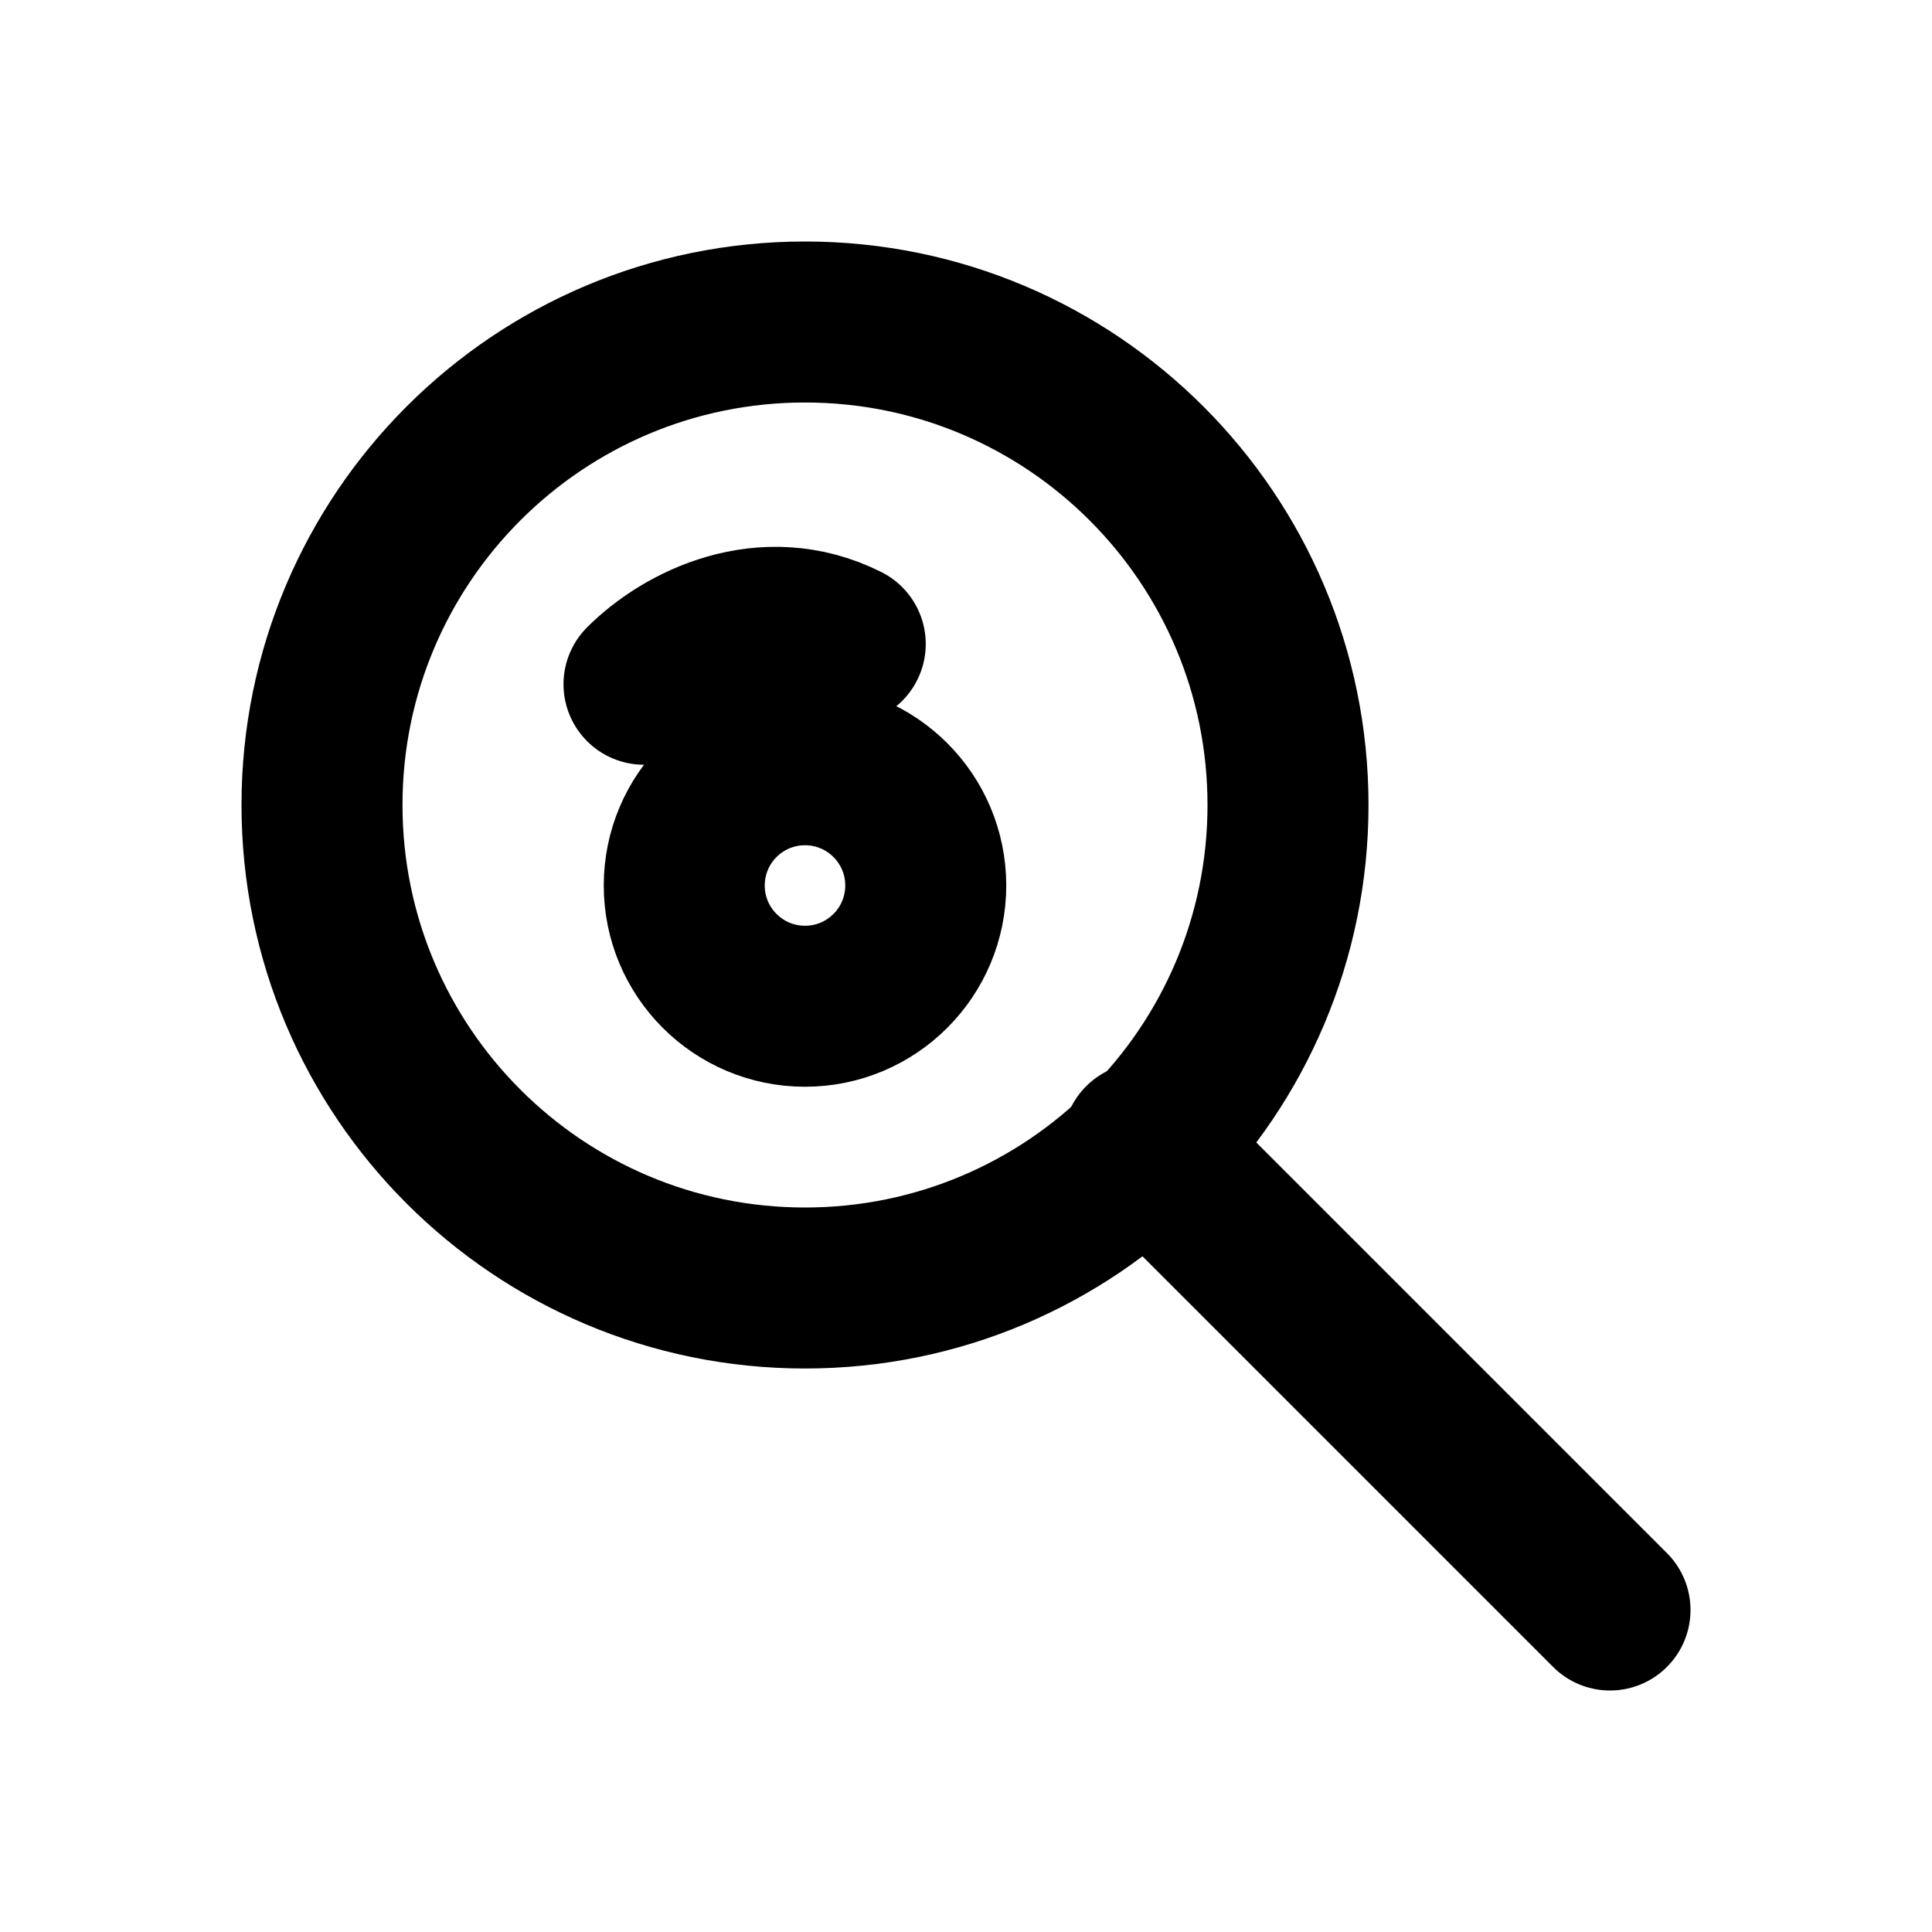
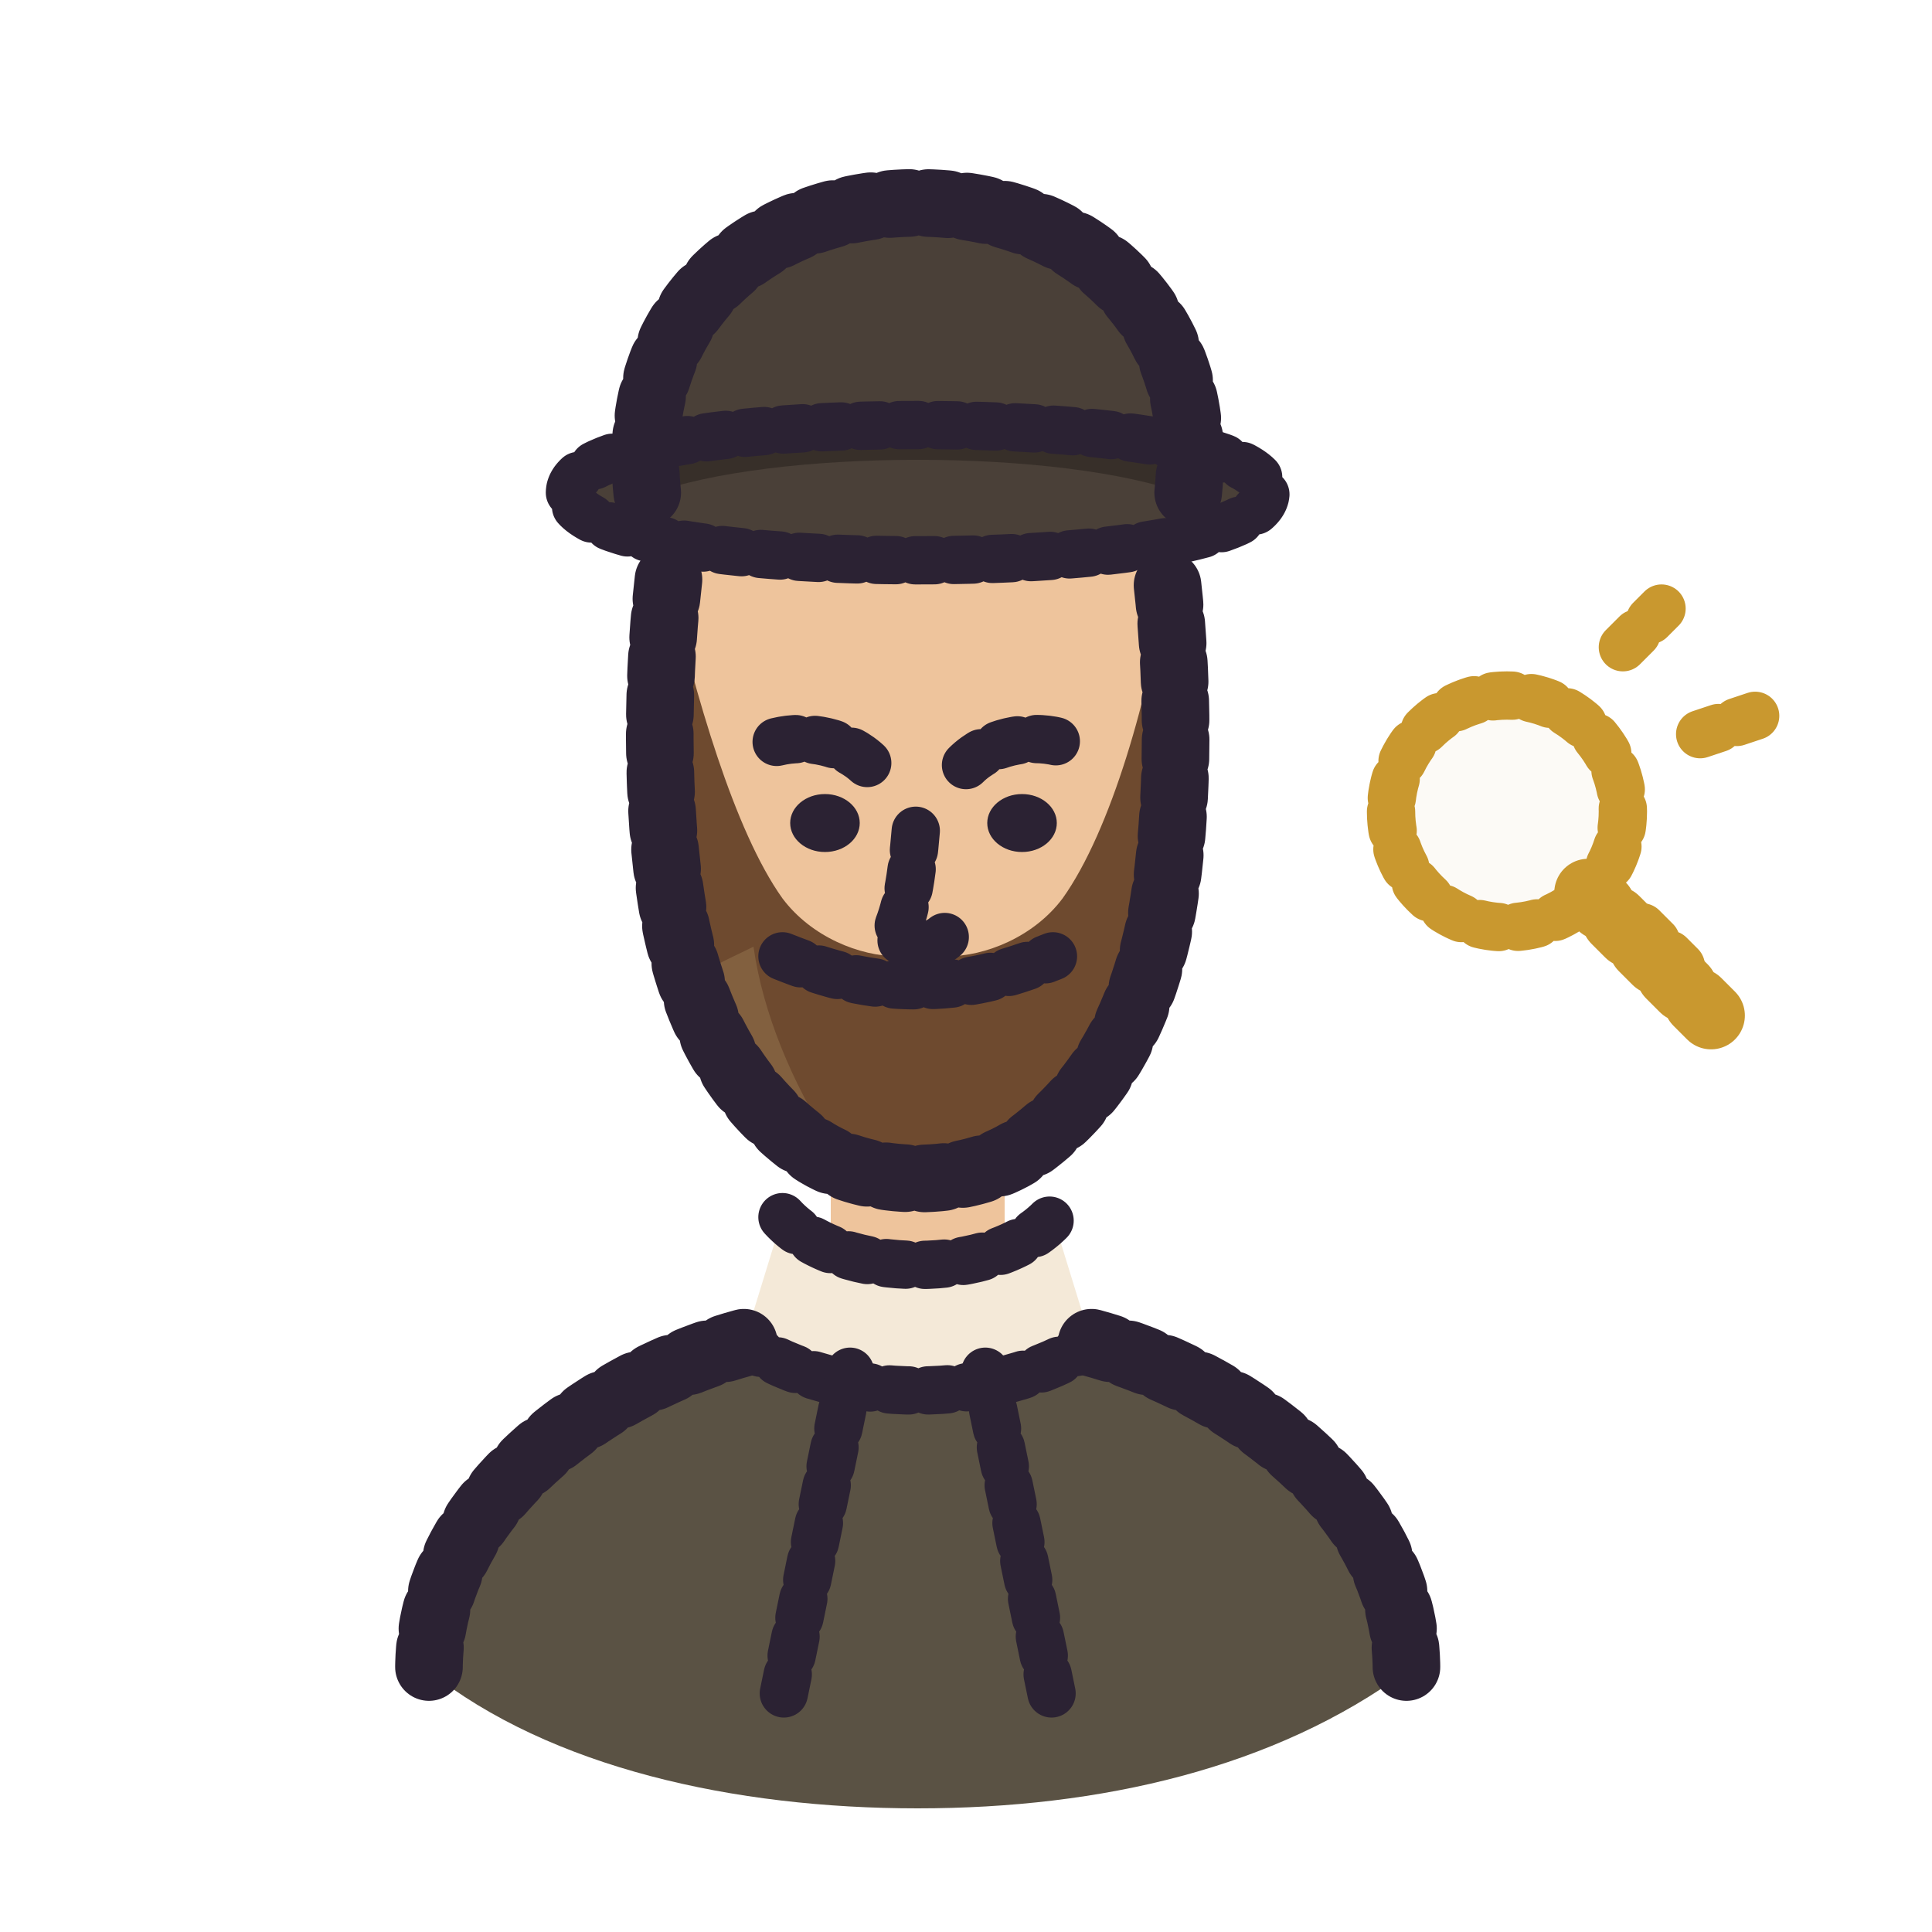
- <svg xmlns="http://www.w3.org/2000/svg" viewBox="0 0 24 24" fill="none" stroke="currentColor" stroke-width="2" stroke-linecap="round" stroke-linejoin="round">
-   <circle cx="10" cy="10" r="6" />
-   <line x1="14.2" y1="14.2" x2="20" y2="20" />
-   <path d="M8 8.5c0.5-0.5 1.5-1 2.5-0.5" />
-   <circle cx="10" cy="11" r="1.5" />
+ <svg xmlns="http://www.w3.org/2000/svg" viewBox="0 0 100 100" aria-hidden="true" stroke-linecap="round" stroke-linejoin="round">
+   <path d="M38.5 69.5C33 71 27.5 74.5 24.5 79C22.6 82 22.2 84.5 22.2 86.5C28.5 91.5 38 93.6 47.5 93.6C57 93.6 66 91.5 72.8 86.5C72.8 84.5 72.4 82 70.5 79C67.5 74.5 62 71 56.5 69.5C51.5 72.8 43.5 72.8 38.5 69.5Z" fill="#5a5244">
+     <animate attributeName="opacity" values="0;0;1" keyTimes="0;0.674;1" dur="0.86s" begin="0s" fill="freeze" />
+   </path>
+   <path d="M43 54.5L43 64C45.5 66 49.5 66 52 64L52 54.5C49.5 57.5 45.5 57.5 43 54.5Z" fill="#eec49c">
+     <animate attributeName="opacity" values="0;0;1" keyTimes="0;0.633;1" dur="0.6s" begin="0s" fill="freeze" />
+   </path>
+   <path d="M43 55C45.5 57.8 49.5 57.8 52 55L52 58.5C49.5 60.8 45.5 60.8 43 58.5Z" fill="#dfa878">
+     <animate attributeName="opacity" values="0;0;1" keyTimes="0;0.714;1" dur="0.7s" begin="0s" fill="freeze" />
+   </path>
+   <path d="M40.5 63C43.5 66.3 51.5 66.3 54.5 63L56.5 69.5C51.5 72.8 43.5 72.8 38.5 69.5Z" fill="#f4e9d8">
+     <animate attributeName="opacity" values="0;0;1" keyTimes="0;0.694;1" dur="0.72s" begin="0s" fill="freeze" />
+   </path>
+   <path d="M35.2 34C35.2 26.8 40.6 23.6 47.5 23.6C54.4 23.6 60 27 60 34.2C60 43.5 58 50.8 54.2 54.8C50.4 58.8 44.6 58.7 40.9 54.6C37.2 50.4 35.2 43 35.2 34Z" fill="#eec49c">
+     <animate attributeName="opacity" values="0;0;1" keyTimes="0;0.548;1" dur="0.62s" begin="0s" fill="freeze" />
+   </path>
+   <path d="M40.9 42.6a1.8 1.5 0 1 0 3.6 0a1.8 1.5 0 1 0-3.6 0ZM51.1 42.6a1.8 1.5 0 1 0 3.6 0a1.8 1.5 0 1 0-3.6 0Z" fill="#2b2233">
+     <animate attributeName="opacity" values="0;0;1" keyTimes="0;0.571;1" dur="0.42s" begin="0s" fill="freeze" />
+   </path>
+   <path d="M34.6 30C33.9 36 34 43 35 48C36.2 53.5 38.5 57 42 59.5C45 61.5 50 61.5 53 59.5C56.5 57 58.8 53.5 60 48C61 43 61.1 36 60.4 30C59.5 36 57.5 43 55 46.5C53.5 48.5 51 49.5 49 49.5C48.5 49.6 47 49.6 46.5 49.5C44.5 49.5 42 48.5 40.5 46.5C38 43 36 36 34.6 30Z" fill="#6e4a2f">
+     <animate attributeName="opacity" values="0;0;1" keyTimes="0;0.517;1" dur="0.58s" begin="0s" fill="freeze" />
+   </path>
+   <path d="M37 50C38 54 40 57 43 59.2C41 56 39.5 52.5 39 49C38.2 49.4 37.5 49.7 37 50Z" fill="#82603f">
+     <animate attributeName="opacity" values="0;0;1" keyTimes="0;0.694;1" dur="0.72s" begin="0s" fill="freeze" />
+   </path>
+   <path d="M29.5 25.5C29.5 23.2 38 22 47.5 22C57 22 65.5 23.2 65.5 25.5C65.5 27.8 57 29 47.5 29C38 29 29.5 27.8 29.5 25.5Z" fill="#4a4038">
+     <animate attributeName="opacity" values="0;0;1" keyTimes="0;0.607;1" dur="0.56s" begin="0s" fill="freeze" />
+   </path>
+   <path d="M33.5 25.5C32.5 16 39.5 10.5 47.5 10.5C55.5 10.5 62.5 16 61.5 25.5C55 22.5 40 22.5 33.5 25.5Z" fill="#4a4038">
+     <animate attributeName="opacity" values="0;0;1" keyTimes="0;0.517;1" dur="0.58s" begin="0s" fill="freeze" />
+   </path>
+   <path d="M33.8 24C40 22.2 55 22.2 61.2 24L61.4 25.6C55 23.2 40 23.2 33.6 25.6Z" fill="#372f29">
+     <animate attributeName="opacity" values="0;0;1" keyTimes="0;0.66;1" dur="0.6s" begin="0s" fill="freeze" />
+   </path>
+   <path d="M72 42a6 6 0 1 0 12 0a6 6 0 1 0-12 0Z" fill="rgba(244,233,216,0.22)">
+     <animate attributeName="opacity" values="0;0;1" keyTimes="0;0.787;1" dur="0.94s" begin="0s" fill="freeze" />
+   </path>
+   <path d="M34.6 30C33.9 36 34 43 35 48C36.2 53.5 38.5 57 42 59.5C45 61.5 50 61.5 53 59.5C56.5 57 58.8 53.5 60 48C61 43 61.1 36 60.4 30" fill="none" stroke="#2b2233" stroke-width="3.5" pathLength="1" stroke-dasharray="1">
+     <animate attributeName="stroke-dashoffset" values="1.01;0" keyTimes="0;1" calcMode="spline" keySplines=".4 0 .2 1" dur="0.24s" begin="0s" fill="freeze" />
+   </path>
+   <path d="M40.2 38.4C41.8 38 43.8 38.4 45 39.6" fill="none" stroke="#2b2233" stroke-width="2.5" pathLength="1" stroke-dasharray="1">
+     <animate attributeName="stroke-dashoffset" values="1.01;1.01;0" keyTimes="0;0.467;1" calcMode="spline" keySplines="0 0 1 1;.4 0 .2 1" dur="0.3s" begin="0s" fill="freeze" />
+   </path>
+   <path d="M50 39.6C51.2 38.4 53.2 38 54.8 38.4" fill="none" stroke="#2b2233" stroke-width="2.5" pathLength="1" stroke-dasharray="1">
+     <animate attributeName="stroke-dashoffset" values="1.01;1.01;0" keyTimes="0;0.5;1" calcMode="spline" keySplines="0 0 1 1;.4 0 .2 1" dur="0.32s" begin="0s" fill="freeze" />
+   </path>
+   <path d="M47.4 43C47.2 45.4 46.9 47.2 46.3 48.4C47 49.1 48.2 49.1 48.9 48.5" fill="none" stroke="#2b2233" stroke-width="2.5" pathLength="1" stroke-dasharray="1">
+     <animate attributeName="stroke-dashoffset" values="1.01;1.01;0" keyTimes="0;0.529;1" calcMode="spline" keySplines="0 0 1 1;.4 0 .2 1" dur="0.34s" begin="0s" fill="freeze" />
+   </path>
+   <path d="M33.5 25.5C32.5 16 39.5 10.5 47.5 10.5C55.5 10.5 62.5 16 61.5 25.5" fill="none" stroke="#2b2233" stroke-width="3.5" pathLength="1" stroke-dasharray="1">
+     <animate attributeName="stroke-dashoffset" values="1.01;1.01;0" keyTimes="0;0.238;1" calcMode="spline" keySplines="0 0 1 1;.4 0 .2 1" dur="0.42s" begin="0s" fill="freeze" />
+   </path>
+   <path d="M29.5 25.5C29.5 23.2 38 22 47.5 22C57 22 65.5 23.2 65.5 25.5C65.5 27.8 57 29 47.5 29C38 29 29.5 27.8 29.5 25.5Z" fill="none" stroke="#2b2233" stroke-width="2.5" pathLength="1" stroke-dasharray="1">
+     <animate attributeName="stroke-dashoffset" values="1.01;1.01;0" keyTimes="0;0.667;1" calcMode="spline" keySplines="0 0 1 1;.4 0 .2 1" dur="0.48s" begin="0s" fill="freeze" />
+   </path>
+   <path d="M40.5 49.5C43 50.5 45 51 47.5 51C50 51 52 50.5 54.5 49.5" fill="none" stroke="#2b2233" stroke-width="2.5" pathLength="1" stroke-dasharray="1">
+     <animate attributeName="stroke-dashoffset" values="1.01;1.01;0" keyTimes="0;0.72;1" calcMode="spline" keySplines="0 0 1 1;.4 0 .2 1" dur="0.5s" begin="0s" fill="freeze" />
+   </path>
+   <path d="M40.5 63C43.5 66.3 51.5 66.3 54.5 63" fill="none" stroke="#2b2233" stroke-width="2.5" pathLength="1" stroke-dasharray="1">
+     <animate attributeName="stroke-dashoffset" values="1.01;1.01;0" keyTimes="0;0.759;1" calcMode="spline" keySplines="0 0 1 1;.4 0 .2 1" dur="0.58s" begin="0s" fill="freeze" />
+   </path>
+   <path d="M38.5 69.5C43.5 72.8 51.5 72.8 56.5 69.5" fill="none" stroke="#2b2233" stroke-width="2.5" pathLength="1" stroke-dasharray="1">
+     <animate attributeName="stroke-dashoffset" values="1.01;1.01;0" keyTimes="0;0.774;1" calcMode="spline" keySplines="0 0 1 1;.4 0 .2 1" dur="0.62s" begin="0s" fill="freeze" />
+   </path>
+   <path d="M38.5 69.5C33 71 27.5 74.5 24.5 79C22.6 82 22.2 84.5 22.2 86.5" fill="none" stroke="#2b2233" stroke-width="3.5" pathLength="1" stroke-dasharray="1">
+     <animate attributeName="stroke-dashoffset" values="1.01;1.01;0" keyTimes="0;0.714;1" calcMode="spline" keySplines="0 0 1 1;.4 0 .2 1" dur="0.7s" begin="0s" fill="freeze" />
+   </path>
+   <path d="M56.5 69.5C62 71 67.5 74.5 70.5 79C72.4 82 72.8 84.5 72.8 86.5" fill="none" stroke="#2b2233" stroke-width="3.5" pathLength="1" stroke-dasharray="1">
+     <animate attributeName="stroke-dashoffset" values="1.01;1.01;0" keyTimes="0;0.73;1" calcMode="spline" keySplines="0 0 1 1;.4 0 .2 1" dur="0.74s" begin="0s" fill="freeze" />
+   </path>
+   <path d="M44 71L40.5 88M51 71L54.5 88" fill="none" stroke="#2b2233" stroke-width="2.5" pathLength="1" stroke-dasharray="1">
+     <animate attributeName="stroke-dashoffset" values="1.01;1.01;0" keyTimes="0;0.795;1" calcMode="spline" keySplines="0 0 1 1;.4 0 .2 1" dur="0.82s" begin="0s" fill="freeze" />
+   </path>
+   <path d="M72 42a6 6 0 1 0 12 0a6 6 0 1 0-12 0Z" fill="none" stroke="#c9982f" stroke-width="2.5" pathLength="1" stroke-dasharray="1">
+     <animate attributeName="stroke-dashoffset" values="1.01;1.01;0" keyTimes="0;0.725;1" calcMode="spline" keySplines="0 0 1 1;.4 0 .2 1" dur="0.8s" begin="0s" fill="freeze" />
+   </path>
+   <path d="M82.2 46.2L89 53" fill="none" stroke="#c9982f" stroke-width="3.5" pathLength="1" stroke-dasharray="1">
+     <animate attributeName="stroke-dashoffset" values="1.01;1.01;0" keyTimes="0;0.75;1" calcMode="spline" keySplines="0 0 1 1;.4 0 .2 1" dur="0.84s" begin="0s" fill="freeze" />
+   </path>
+   <path d="M84 33.5L86 31.5M88 38L91 37M85 48L87 50" fill="none" stroke="#c9982f" stroke-width="2.5" pathLength="1" stroke-dasharray="1">
+     <animate attributeName="stroke-dashoffset" values="1.01;1.01;0" keyTimes="0;0.78;1" calcMode="spline" keySplines="0 0 1 1;.4 0 .2 1" dur="1s" begin="0s" fill="freeze" />
+   </path>
</svg>
